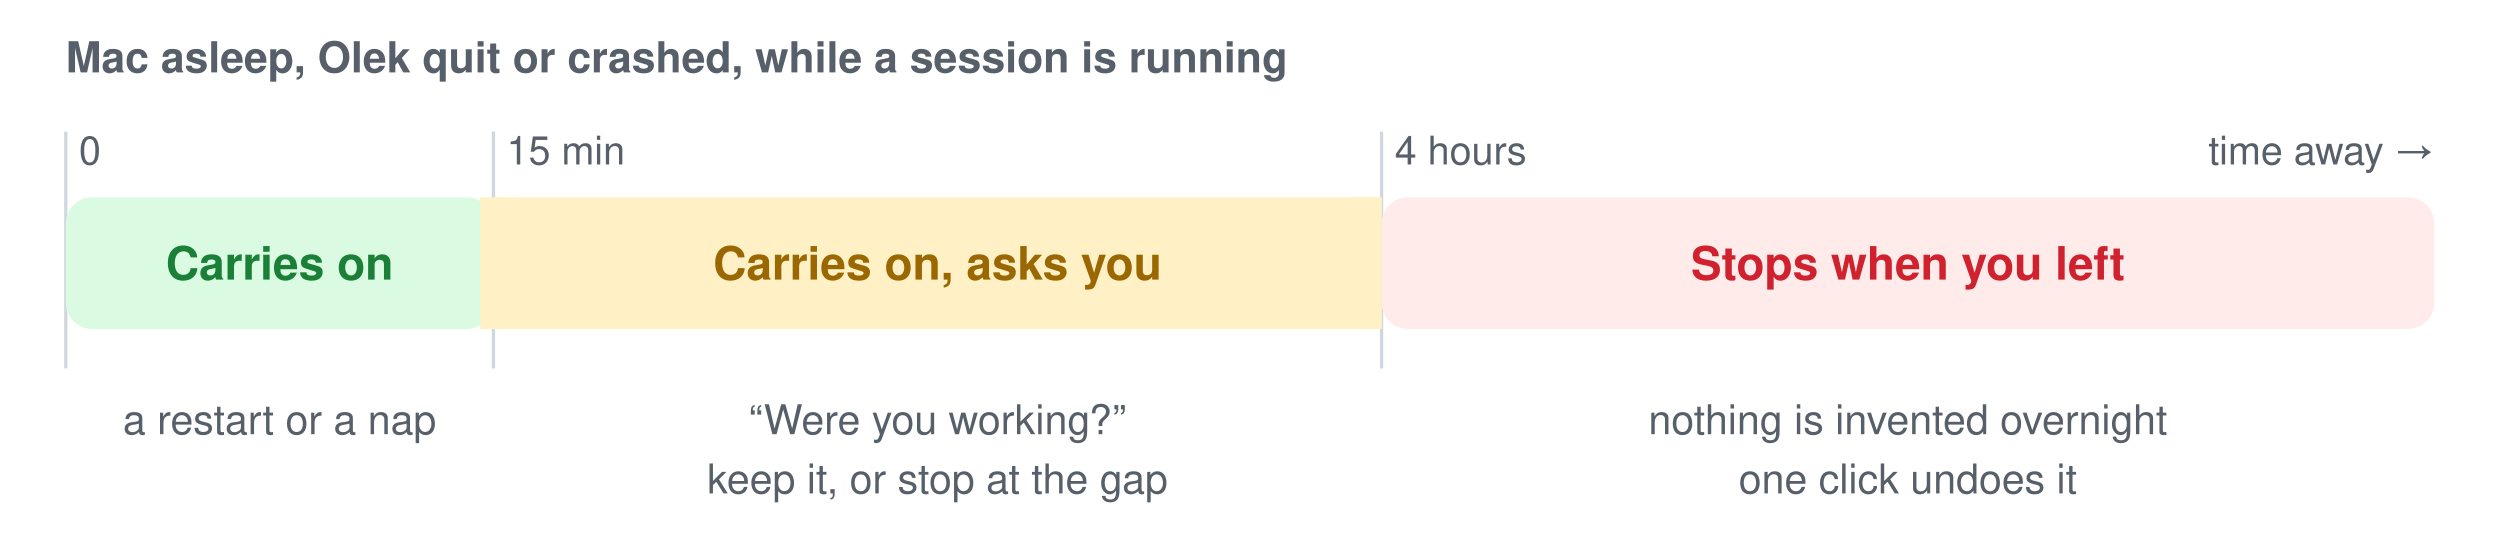
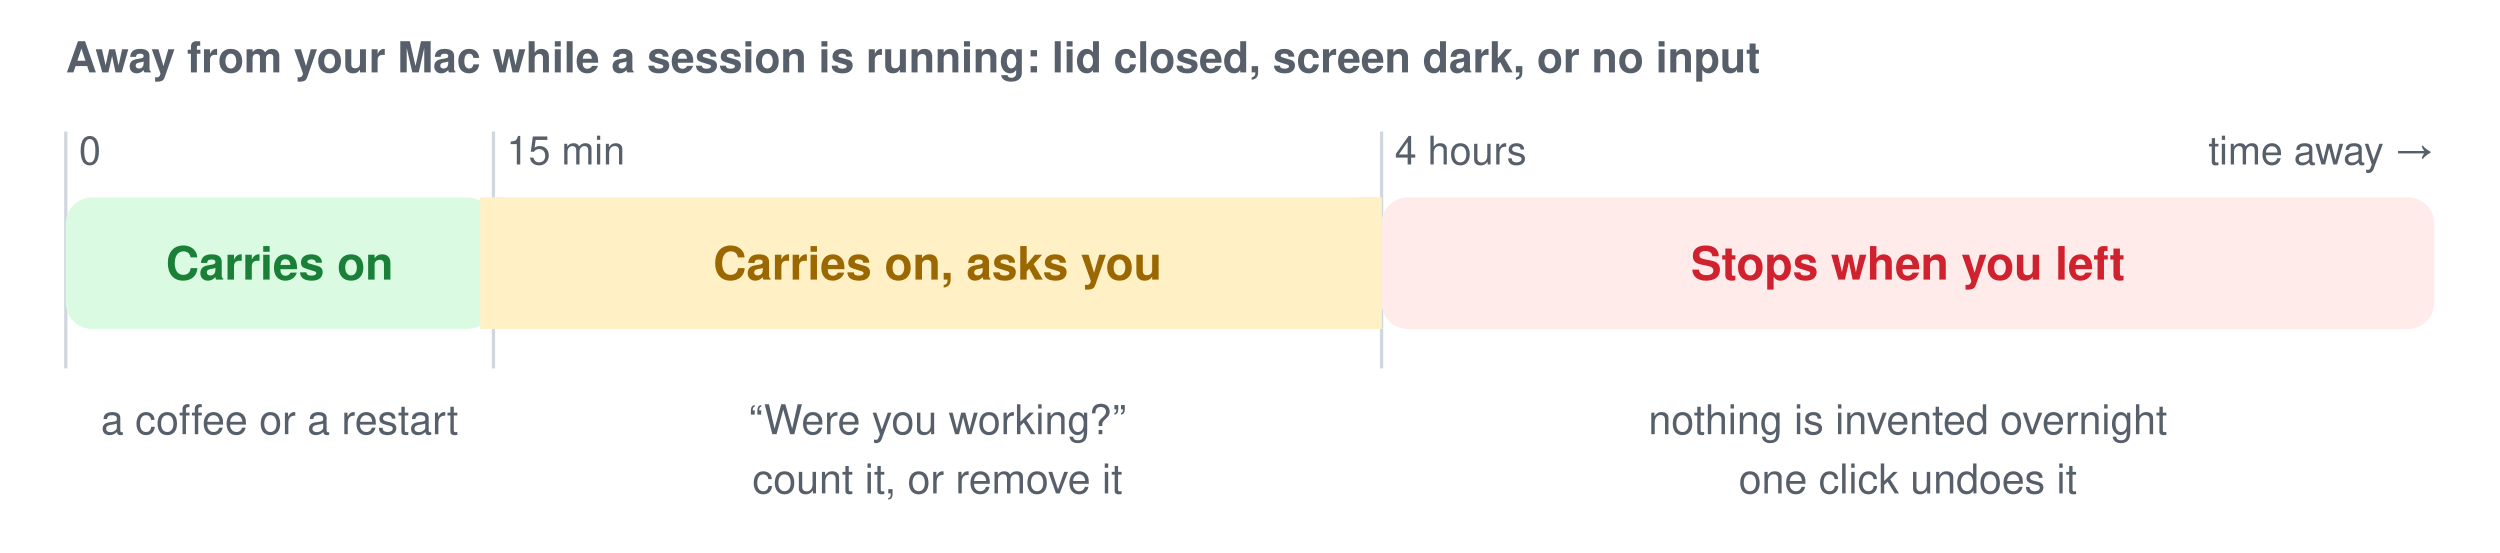
<svg xmlns="http://www.w3.org/2000/svg" width="760" height="168" viewBox="0 0 760 168" role="img" aria-labelledby="t d">
  <style>
    .caption { font: 600 13px -apple-system, BlinkMacSystemFont, "Segoe UI", Helvetica, Arial, sans-serif; fill: #57606a; }
    .tick { font: 12px -apple-system, BlinkMacSystemFont, "Segoe UI", Helvetica, Arial, sans-serif; fill: #57606a; }
    .label { font: 600 14px -apple-system, BlinkMacSystemFont, "Segoe UI", Helvetica, Arial, sans-serif; }
    .note { font: 12.5px -apple-system, BlinkMacSystemFont, "Segoe UI", Helvetica, Arial, sans-serif; fill: #57606a; }
    .line { stroke: #d0d7de; }
    .a { fill: #dafbe1; } .a-text { fill: #1a7f37; }
    .b { fill: #fff1c5; } .b-text { fill: #9a6700; }
    .c { fill: #ffebe9; } .c-text { fill: #cf222e; }
    @media (prefers-color-scheme: dark) {
      .caption, .tick, .note { fill: #9198a1; }
      .line { stroke: #3d444d; }
      .a { fill: #12261e; } .a-text { fill: #57ab5a; }
      .b { fill: #272115; } .b-text { fill: #d29922; }
      .c { fill: #2c1719; } .c-text { fill: #f47067; }
    }
  </style>
-   <text class="caption" x="20" y="22">Mac asleep, Olek quit or crashed, while a session is running</text>
+   <text class="caption" x="20" y="22">Away from your Mac while a session is running: lid closed, screen dark, or no input</text>
  <g class="line" stroke-width="1">
    <line x1="20" y1="40" x2="20" y2="112" />
    <line x1="150" y1="40" x2="150" y2="112" />
    <line x1="420" y1="40" x2="420" y2="112" />
  </g>
  <text class="tick" x="24" y="50">0</text>
  <text class="tick" x="154" y="50">15 min</text>
  <text class="tick" x="424" y="50">4 hours</text>
  <text class="tick" x="740" y="50" text-anchor="end">time away →</text>
  <rect class="a" x="20" y="60" width="130" height="40" rx="8" />
  <rect class="b" x="150" y="60" width="270" height="40" />
  <rect class="c" x="420" y="60" width="320" height="40" rx="8" />
  <rect class="b" x="146" y="60" width="8" height="40" />
  <rect class="b" x="412" y="60" width="8" height="40" />
  <text class="label a-text" x="85" y="85" text-anchor="middle">Carries on</text>
  <text class="label b-text" x="285" y="85" text-anchor="middle">Carries on, asks you</text>
  <text class="label c-text" x="580" y="85" text-anchor="middle">Stops when you left</text>
-   <text class="note" x="85" y="132" text-anchor="middle">a restart or a nap</text>
+   <text class="note" x="85" y="132" text-anchor="middle">a coffee or a restart</text>
  <text class="note" x="285" y="132" text-anchor="middle">“Were you working?”</text>
-   <text class="note" x="285" y="150" text-anchor="middle">keep it, or stop at the gap</text>
+   <text class="note" x="285" y="150" text-anchor="middle">count it, or remove it</text>
  <text class="note" x="580" y="132" text-anchor="middle">nothing is invented overnight</text>
  <text class="note" x="580" y="150" text-anchor="middle">one click undoes it</text>
</svg>
